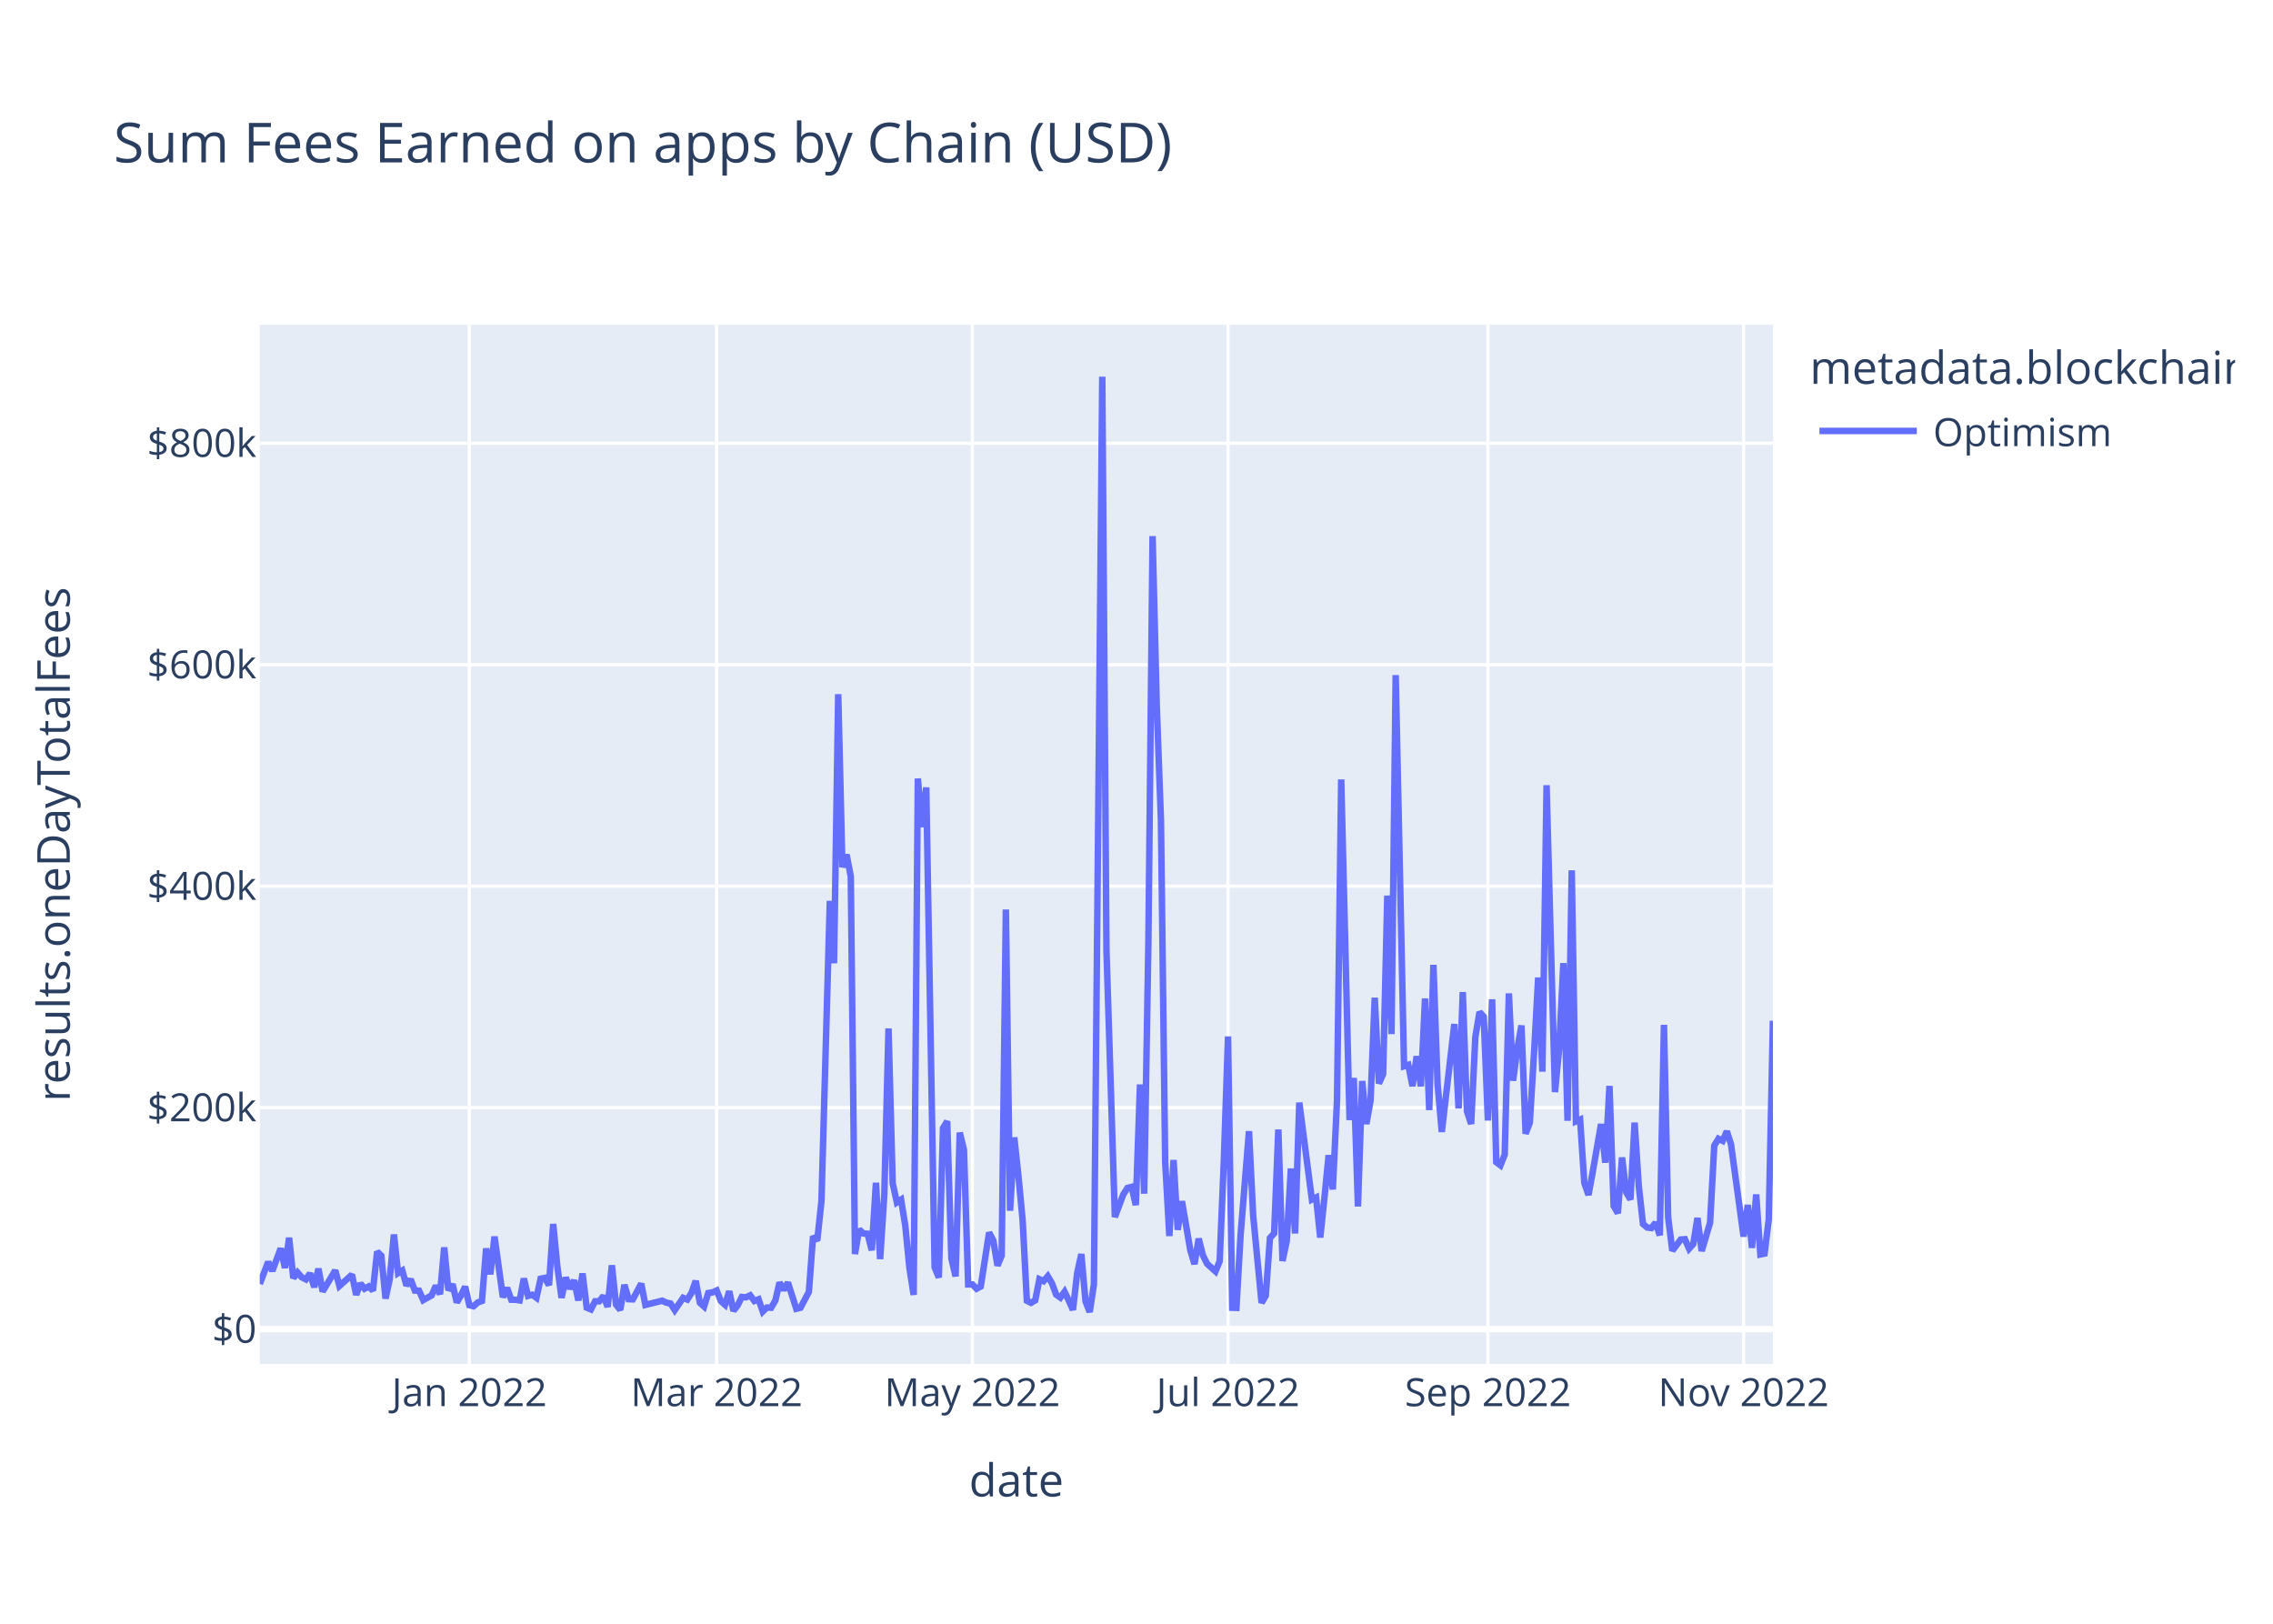
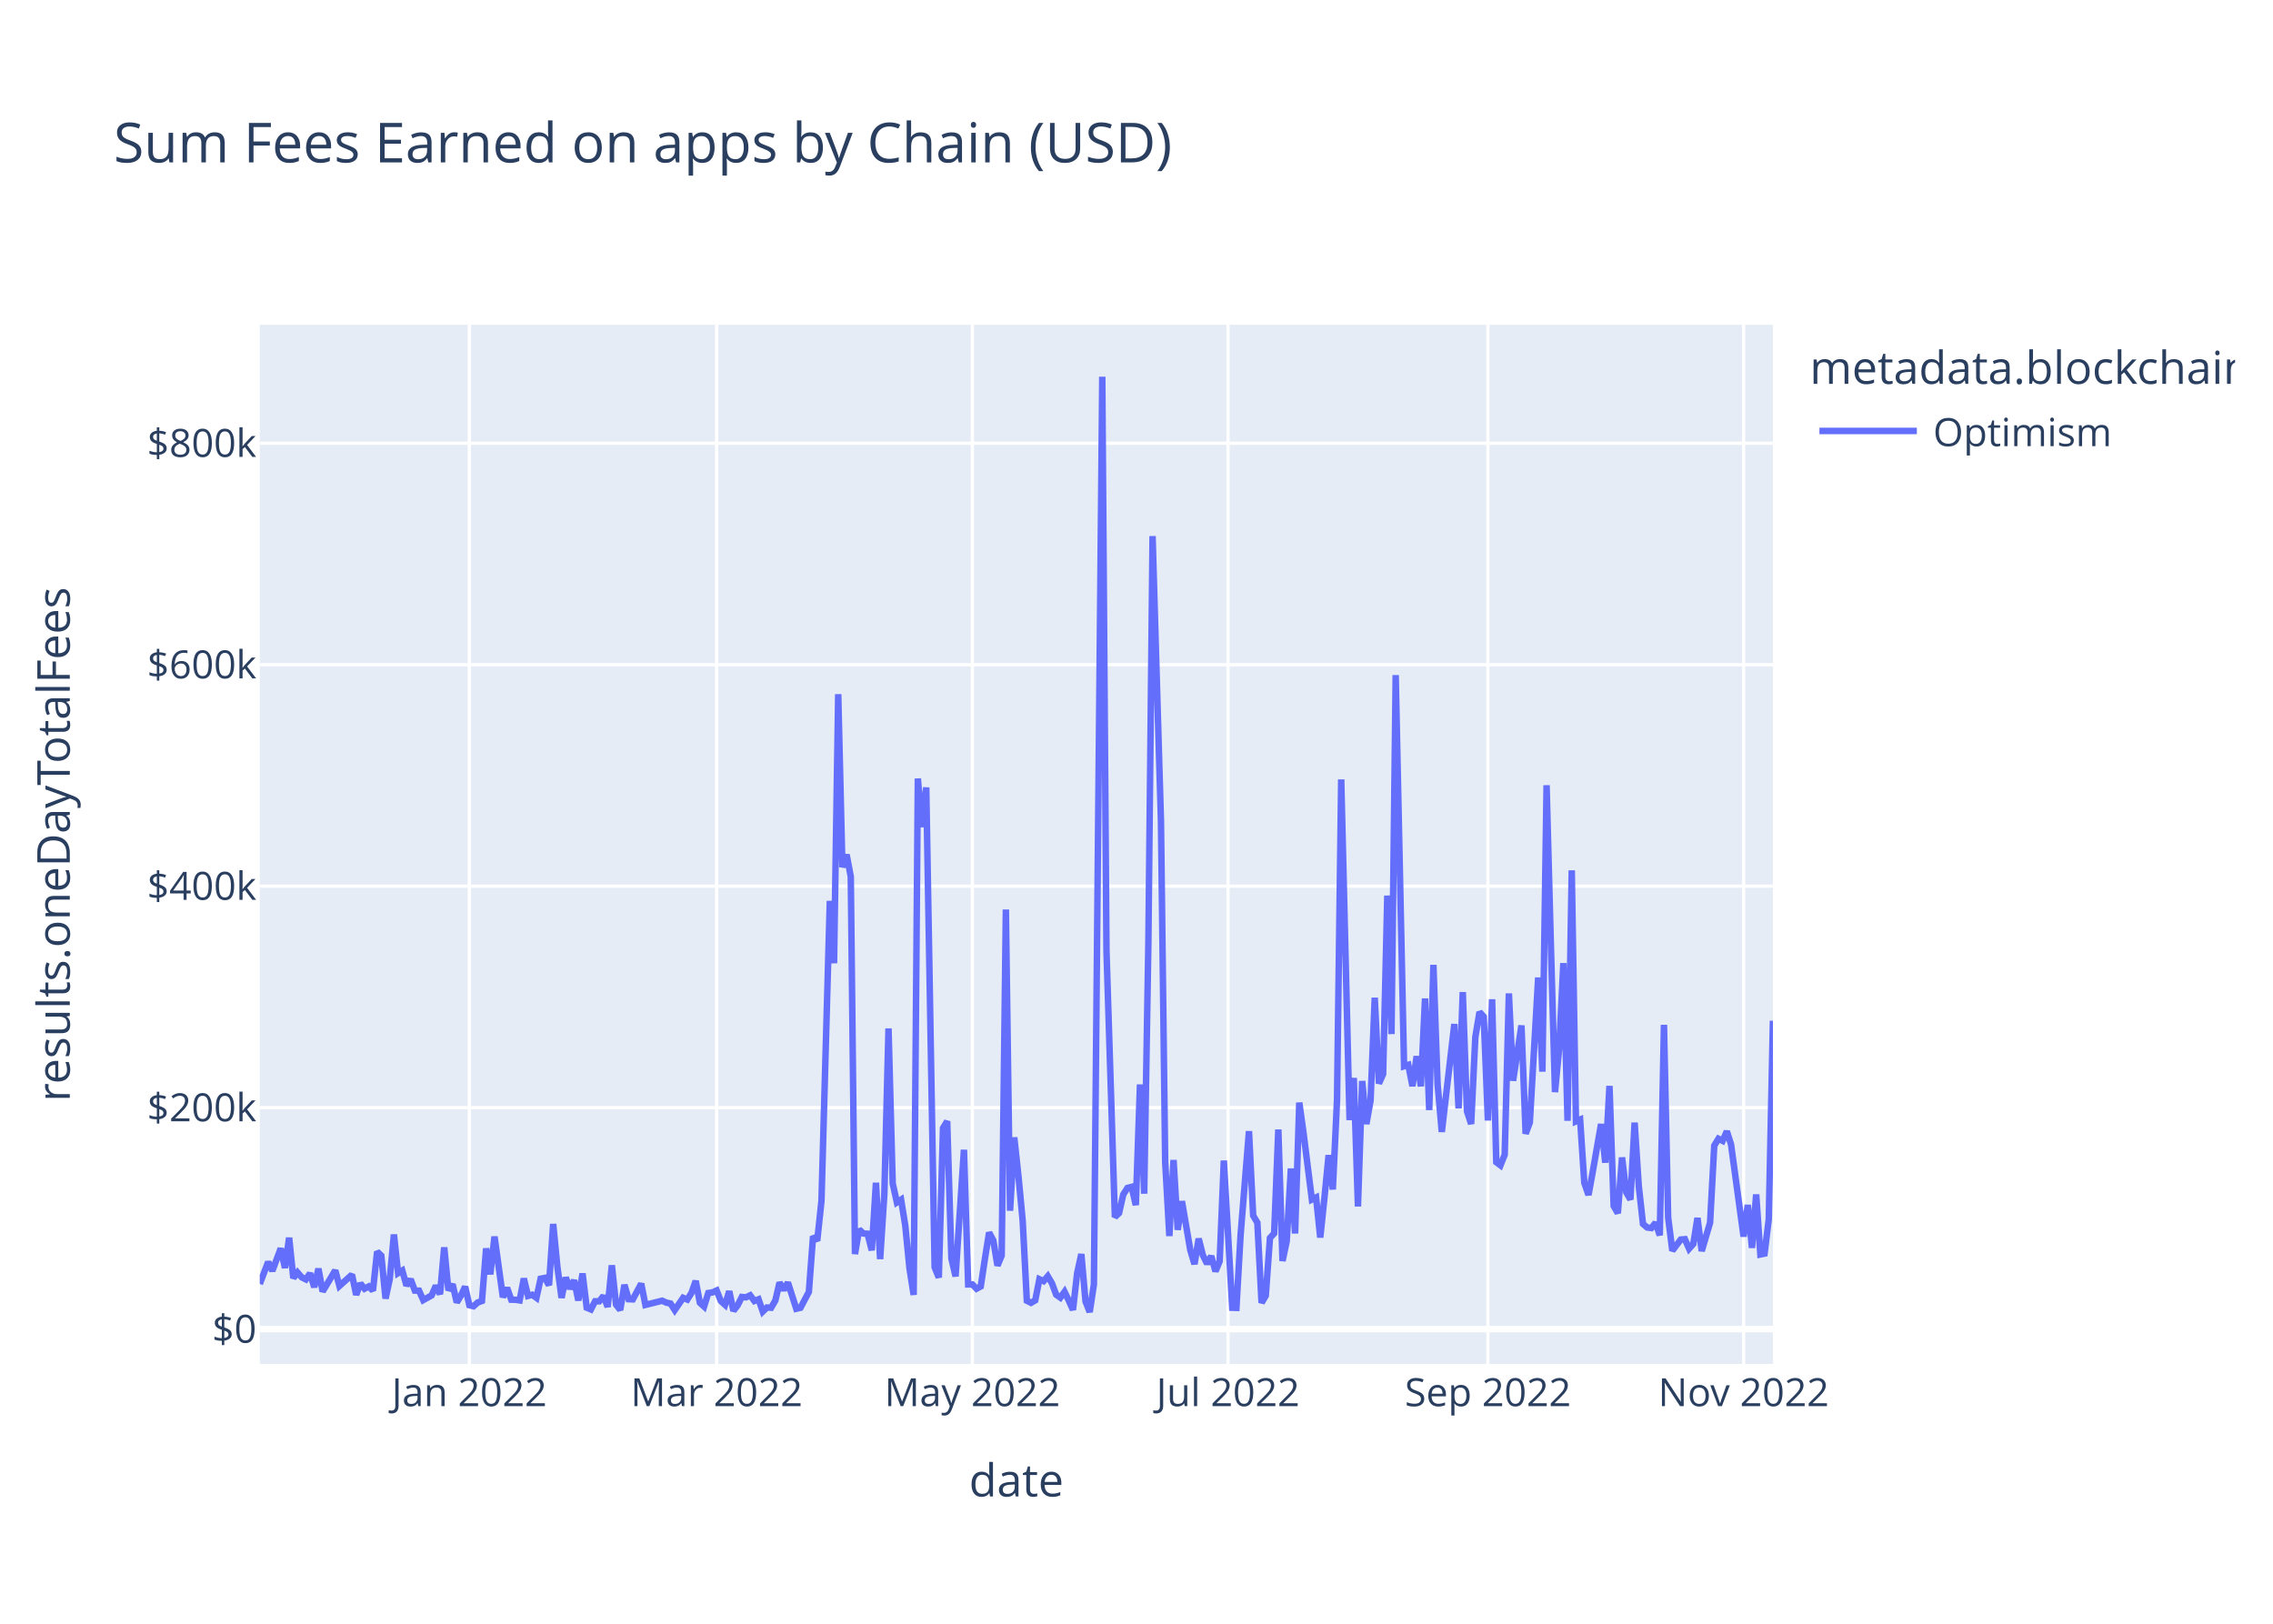
<svg xmlns="http://www.w3.org/2000/svg" class="main-svg" width="700" height="500" style="" viewBox="0 0 700 500">
  <rect x="0" y="0" width="700" height="500" style="fill: rgb(255, 255, 255); fill-opacity: 1;" />
-   <defs id="defs-d40bf3">
+   <defs id="defs-4f743a">
    <g class="clips">
-       <clipPath id="clipd40bf3xyplot" class="plotclip">
+       <clipPath id="clip4f743axyplot" class="plotclip">
        <rect width="466" height="320" />
      </clipPath>
-       <clipPath class="axesclip" id="clipd40bf3x">
+       <clipPath class="axesclip" id="clip4f743ax">
        <rect x="80" y="0" width="466" height="500" />
      </clipPath>
-       <clipPath class="axesclip" id="clipd40bf3y">
+       <clipPath class="axesclip" id="clip4f743ay">
        <rect x="0" y="100" width="700" height="320" />
      </clipPath>
-       <clipPath class="axesclip" id="clipd40bf3xy">
+       <clipPath class="axesclip" id="clip4f743axy">
        <rect x="80" y="100" width="466" height="320" />
      </clipPath>
    </g>
    <g class="gradients" />
    <g class="patterns" />
  </defs>
  <g class="bglayer">
    <rect class="bg" x="80" y="100" width="466" height="320" style="fill: rgb(229, 236, 246); fill-opacity: 1; stroke-width: 0;" />
  </g>
  <g class="layer-below">
    <g class="imagelayer" />
    <g class="shapelayer" />
  </g>
  <g class="cartesianlayer">
    <g class="subplot xy">
      <g class="layer-subplot">
        <g class="shapelayer" />
        <g class="imagelayer" />
      </g>
      <g class="minor-gridlayer">
        <g class="x" />
        <g class="y" />
      </g>
      <g class="gridlayer">
        <g class="x">
          <path class="xgrid crisp" transform="translate(144.54,0)" d="M0,100v320" style="stroke: rgb(255, 255, 255); stroke-opacity: 1; stroke-width: 1px;" />
          <path class="xgrid crisp" transform="translate(220.7,0)" d="M0,100v320" style="stroke: rgb(255, 255, 255); stroke-opacity: 1; stroke-width: 1px;" />
          <path class="xgrid crisp" transform="translate(299.45,0)" d="M0,100v320" style="stroke: rgb(255, 255, 255); stroke-opacity: 1; stroke-width: 1px;" />
          <path class="xgrid crisp" transform="translate(378.19,0)" d="M0,100v320" style="stroke: rgb(255, 255, 255); stroke-opacity: 1; stroke-width: 1px;" />
          <path class="xgrid crisp" transform="translate(458.22,0)" d="M0,100v320" style="stroke: rgb(255, 255, 255); stroke-opacity: 1; stroke-width: 1px;" />
          <path class="xgrid crisp" transform="translate(536.96,0)" d="M0,100v320" style="stroke: rgb(255, 255, 255); stroke-opacity: 1; stroke-width: 1px;" />
        </g>
        <g class="y">
          <path class="ygrid crisp" transform="translate(0,341.08)" d="M80,0h466" style="stroke: rgb(255, 255, 255); stroke-opacity: 1; stroke-width: 1px;" />
          <path class="ygrid crisp" transform="translate(0,272.88)" d="M80,0h466" style="stroke: rgb(255, 255, 255); stroke-opacity: 1; stroke-width: 1px;" />
          <path class="ygrid crisp" transform="translate(0,204.69)" d="M80,0h466" style="stroke: rgb(255, 255, 255); stroke-opacity: 1; stroke-width: 1px;" />
          <path class="ygrid crisp" transform="translate(0,136.49)" d="M80,0h466" style="stroke: rgb(255, 255, 255); stroke-opacity: 1; stroke-width: 1px;" />
        </g>
      </g>
      <g class="zerolinelayer">
        <path class="yzl zl crisp" transform="translate(0,409.28)" d="M80,0h466" style="stroke: rgb(255, 255, 255); stroke-opacity: 1; stroke-width: 2px;" />
      </g>
      <path class="xlines-below" />
      <path class="ylines-below" />
      <g class="overlines-below" />
      <g class="xaxislayer-below" />
      <g class="yaxislayer-below" />
      <g class="overaxes-below" />
-       <g class="plot" transform="translate(80,100)" clip-path="url(#clipd40bf3xyplot)">
+       <g class="plot" transform="translate(80,100)" clip-path="url(#clip4f743axyplot)">
        <g class="scatterlayer mlayer">
-           <g class="trace scatter tracedbb191" style="stroke-miterlimit: 2; opacity: 1;">
+           <g class="trace scatter traceba6efe" style="stroke-miterlimit: 2; opacity: 1;">
            <g class="fills" />
            <g class="errorbars" />
            <g class="lines">
-               <path class="js-line" d="M0,295.36L2.58,288.59L3.87,291.34L6.45,284.43L7.75,290.43L9.04,281.13L10.33,293.58L11.62,291.83L12.91,293.32L14.2,293.96L15.49,292.11L16.78,296.36L18.07,290.66L19.36,297.69L20.65,295.54L23.24,291.19L24.53,295.99L28.4,292.51L29.69,298.72L30.98,295.22L32.27,296.83L33.56,296.14L34.85,297.42L36.14,285.43L37.43,286.66L38.73,299.87L40.02,293.92L41.31,280.14L42.6,292.04L43.89,291.25L45.18,295.86L46.47,293.93L47.76,297.41L49.05,297.44L50.34,300.34L52.93,298.89L54.22,295.92L55.51,298.52L56.8,284.11L58.09,297.31L59.38,295.47L60.67,301.05L61.96,298.94L63.25,296.2L64.54,301.91L65.83,302.23L67.12,301.08L68.42,300.61L69.71,284.42L71,292.4L72.29,280.78L74.87,299.45L76.16,296.58L77.45,300.22L78.74,300.24L80.03,300.43L81.32,293.69L82.61,299.05L83.91,298.69L85.2,299.63L86.49,293.76L87.78,293.51L89.07,295.75L90.36,276.9L91.65,290.07L92.94,299.64L94.23,293.38L95.52,296.84L96.81,294.23L98.11,300.45L99.4,292.14L100.69,302.68L101.98,303.21L103.27,300.7L104.56,300.7L105.85,299.05L107.14,302.43L108.43,289.63L109.72,301.72L111.01,303.37L112.3,295.64L113.6,300.06L114.89,300.11L117.47,295.28L118.76,301.82L123.92,300.53L125.21,301.12L126.5,301.4L127.8,303.42L130.38,299.64L131.67,300.17L132.96,298.11L134.25,294.43L135.54,301.16L136.83,302.33L138.12,298.17L139.41,297.97L140.7,297.38L141.99,300.62L143.29,301.79L144.58,297.62L145.87,303.63L147.16,301.96L148.45,299.38L149.74,299.49L151.03,298.87L152.32,300.61L153.61,300.1L154.9,303.87L156.19,302.62L157.48,302.69L158.78,300.47L160.07,294.93L161.36,297.22L162.65,294.94L165.23,303.01L166.52,302.7L169.1,297.82L170.39,280.69L171.68,282.05L172.98,269.8L175.56,177.42L176.85,196.61L178.14,113.76L179.43,167.03L180.72,163.17L182.01,169.92L183.3,286.16L184.59,278.6L185.88,279.82L187.17,279.91L188.47,285L189.76,264.21L191.05,287.71L192.34,267.8L193.63,216.69L194.92,264.42L196.21,270.26L197.5,269.42L198.79,277.4L200.08,290.48L201.37,298.74L202.66,139.73L203.96,154.68L205.25,142.47L207.83,290.23L209.12,293.39L210.41,247.38L211.7,245.26L212.99,287.48L214.28,293.03L215.57,248.76L216.86,254.05L218.16,295.52L219.45,295.51L220.74,296.83L222.03,296.14L224.61,279.54L225.9,281.96L227.19,289.72L228.48,286.64L229.77,180.07L231.06,272.82L232.35,250.24L233.65,262.2L234.94,275.83L236.23,300.53L237.52,301.18L238.81,300.42L240.1,293.91L241.39,294.5L242.68,292.99L243.97,295.18L245.26,298.67L246.55,299.58L247.84,297.78L249.14,300.46L250.43,303.35L251.72,292.06L253.01,286.17L254.3,300.76L255.59,304L256.88,295.52L259.46,16L260.75,192.62L263.34,274.77L265.92,267.84L267.21,265.81L268.5,265.48L269.79,271.09L271.08,233.95L272.37,267.57L273.66,190.2L274.95,65.08L276.24,117.15L277.53,152.69L278.83,257.76L280.12,280.62L281.41,257.2L282.7,278.7L283.99,269.9L286.57,284.96L287.86,289.26L289.15,281.42L290.44,286.51L291.73,289.15L294.32,291.48L295.61,288.38L296.9,257.38L298.19,219.15L299.48,302.7L300.77,302.74L302.06,280.24L304.64,248.32L305.93,274.32L308.52,301.18L309.81,298.99L311.1,281.21L312.39,279.8L313.68,247.82L314.97,288.29L316.26,282.2L317.55,259.82L318.84,279.82L320.13,239.53L324.01,269.37L325.3,268.74L326.59,281.07L327.88,268.81L329.17,255.72L330.46,266.27L331.75,238.8L333.04,140.01L335.62,244.9L336.91,231.94L338.2,271.5L339.5,232.88L340.79,246.13L342.08,238.9L343.37,207.22L344.66,233.64L345.95,230.74L347.24,175.78L348.53,218.42L349.82,107.89L352.4,228.32L353.7,227.91L354.99,234.44L356.28,225.25L357.57,234.51L358.86,207.46L360.15,241.83L361.44,197.11L362.73,233.89L364.02,248.55L367.89,215.33L369.19,241.31L370.48,205.5L371.77,242.17L373.06,246.1L374.35,219.33L375.64,211.64L376.93,213.07L378.22,245.04L379.51,207.71L380.8,257.87L382.09,258.84L383.39,255.56L384.68,205.91L385.97,232.79L387.26,223.07L388.55,215.77L389.84,249.11L391.13,245.66L392.42,224.45L393.71,201.01L395,229.99L396.29,141.8L397.58,189.8L398.88,236.29L400.17,222.74L401.46,196.57L402.75,245.13L404.04,168.01L405.33,245.31L406.62,244.75L407.91,264.24L409.2,267.97L410.49,260.91L413.07,246.13L414.37,258.03L415.66,234.39L416.95,271.37L418.24,273.59L419.53,256.42L420.82,267.13L422.11,269.37L423.4,245.69L424.69,265.32L425.98,276.89L427.27,277.98L428.57,278.15L429.86,276.5L431.15,280.4L432.44,215.59L433.73,274.94L435.02,285.13L437.6,281.7L438.89,281.59L440.18,284.51L441.47,283.06L442.76,275.05L444.06,285.23L446.64,276.5L447.93,252.77L449.22,250.66L450.51,251.3L451.8,248.35L453.09,252.38L456.96,280.78L458.25,271.04L459.55,284.26L460.84,267.81L462.13,286.29L463.42,286.02L464.71,275.5L466,214.32" style="vector-effect: non-scaling-stroke; fill: none; stroke: rgb(99, 110, 250); stroke-opacity: 1; stroke-width: 2px; opacity: 1;" />
+               <path class="js-line" d="M0,295.36L2.58,288.59L3.87,291.34L6.45,284.43L7.75,290.43L9.04,281.13L10.33,293.58L11.62,291.83L12.91,293.32L14.2,293.96L15.49,292.11L16.78,296.36L18.07,290.66L19.36,297.69L20.65,295.54L23.24,291.19L24.53,295.99L28.4,292.51L29.69,298.72L30.98,295.22L32.27,296.83L33.56,296.14L34.85,297.42L36.14,285.43L37.43,286.66L38.73,299.87L40.02,293.92L41.31,280.14L42.6,292.04L43.89,291.25L45.18,295.86L46.47,293.93L47.76,297.41L49.05,297.44L50.34,300.34L52.93,298.89L54.22,295.92L55.51,298.52L56.8,284.11L58.09,297.31L59.38,295.47L60.67,301.05L61.96,298.94L63.25,296.2L64.54,301.91L65.83,302.23L67.12,301.08L68.42,300.61L69.71,284.42L71,292.4L72.29,280.78L74.87,299.45L76.16,296.58L77.45,300.22L78.74,300.24L80.03,300.43L81.32,293.69L82.61,299.05L83.91,298.69L85.2,299.63L86.49,293.76L87.78,293.51L89.07,295.75L90.36,276.9L91.65,290.07L92.94,299.64L94.23,293.38L95.52,296.84L96.81,294.23L98.11,300.45L99.4,292.14L100.69,302.68L101.98,303.21L103.27,300.7L104.56,300.7L105.85,299.05L107.14,302.43L108.43,289.63L109.72,301.72L111.01,303.37L112.3,295.64L113.6,300.06L114.89,300.11L117.47,295.28L118.76,301.82L123.92,300.53L125.21,301.12L126.5,301.4L127.8,303.42L130.38,299.64L131.67,300.17L132.96,298.11L134.25,294.43L135.54,301.16L136.83,302.33L138.12,298.17L139.41,297.97L140.7,297.38L141.99,300.62L143.29,301.79L144.58,297.62L145.87,303.63L147.16,301.96L148.45,299.38L149.74,299.49L151.03,298.87L152.32,300.61L153.61,300.1L154.9,303.87L156.19,302.62L157.48,302.69L158.78,300.47L160.07,294.93L161.36,297.22L162.65,294.94L165.23,303.01L166.52,302.7L169.1,297.82L170.39,280.69L171.68,282.05L172.98,269.8L175.56,177.42L176.85,196.61L178.14,113.76L179.43,167.03L180.72,163.17L182.01,169.92L183.3,286.16L184.59,278.6L185.88,279.82L187.17,279.91L188.47,285L189.76,264.21L191.05,287.71L192.34,267.8L193.63,216.69L194.92,264.42L196.21,270.26L197.5,269.42L198.79,277.4L200.08,290.48L201.37,298.74L202.66,139.73L203.96,154.68L205.25,142.47L207.83,290.23L209.12,293.39L210.41,247.38L211.7,245.26L212.99,287.48L214.28,293.03L216.86,254.05L218.16,295.52L219.45,295.51L220.74,296.83L222.03,296.14L223.32,287.59L224.61,279.54L225.9,281.96L227.19,289.72L228.48,286.64L229.77,180.07L231.06,272.82L232.35,250.24L233.65,262.2L234.94,275.83L236.23,300.53L237.52,301.18L238.81,300.42L240.1,293.91L241.39,294.5L242.68,292.99L243.97,295.18L245.26,298.67L246.55,299.58L247.84,297.78L249.14,300.46L250.43,303.35L251.72,292.06L253.01,286.17L254.3,300.76L255.59,304L256.88,295.52L259.46,16L260.75,192.62L263.34,274.77L264.63,273.54L265.92,267.84L267.21,265.81L268.5,265.48L269.79,271.09L271.08,233.95L272.37,267.57L273.66,190.2L274.95,65.08L277.53,152.69L278.83,257.76L280.12,280.62L281.41,257.2L282.7,278.7L283.99,269.9L286.57,284.96L287.86,289.26L289.15,281.42L290.44,286.51L291.73,289.15L293.02,286.79L294.32,291.48L295.61,288.38L296.9,257.38L299.48,302.7L300.77,302.74L302.06,280.24L304.64,248.32L305.93,274.32L307.22,276.5L308.52,301.18L309.81,298.99L311.1,281.21L312.39,279.8L313.68,247.82L314.97,288.29L316.26,282.2L317.55,259.82L318.84,279.82L320.13,239.53L321.42,248.76L324.01,269.37L325.3,268.74L326.59,281.07L327.88,268.81L329.17,255.72L330.46,266.27L331.75,238.8L333.04,140.01L335.62,244.9L336.91,231.94L338.2,271.5L339.5,232.88L340.79,246.13L342.08,238.9L343.37,207.22L344.66,233.64L345.95,230.74L347.24,175.78L348.53,218.42L349.82,107.89L352.4,228.32L353.7,227.91L354.99,234.44L356.28,225.25L357.57,234.51L358.86,207.46L360.15,241.83L361.44,197.11L362.73,233.89L364.02,248.55L367.89,215.33L369.19,241.31L370.48,205.5L371.77,242.17L373.06,246.1L374.35,219.33L375.64,211.64L376.93,213.07L378.22,245.04L379.51,207.71L380.8,257.87L382.09,258.84L383.39,255.56L384.68,205.91L385.97,232.79L388.55,215.77L389.84,249.11L391.13,245.66L393.71,201.01L395,229.99L396.29,141.8L397.58,189.8L398.88,236.29L400.17,222.74L401.46,196.57L402.75,245.13L404.04,168.01L405.33,245.31L406.62,244.75L407.91,264.24L409.2,267.97L410.49,260.91L413.07,246.13L414.37,258.03L415.66,234.39L416.95,271.37L418.24,273.59L419.53,256.42L420.82,267.13L422.11,269.37L423.4,245.69L424.69,265.32L425.98,276.89L427.27,277.98L428.57,278.15L429.86,276.5L431.15,280.4L432.44,215.59L433.73,274.94L435.02,285.13L437.6,281.7L438.89,281.59L440.18,284.51L441.47,283.06L442.76,275.05L444.06,285.23L446.64,276.5L447.93,252.77L449.22,250.66L450.51,251.3L451.8,248.35L453.09,252.38L456.96,280.78L458.25,271.04L459.55,284.26L460.84,267.81L462.13,286.29L463.42,286.02L464.71,275.5L466,214.32" style="vector-effect: non-scaling-stroke; fill: none; stroke: rgb(99, 110, 250); stroke-opacity: 1; stroke-width: 2px; opacity: 1;" />
            </g>
            <g class="points" />
            <g class="text" />
          </g>
        </g>
      </g>
      <g class="overplot" />
      <path class="xlines-above crisp" d="M0,0" style="fill: none;" />
      <path class="ylines-above crisp" d="M0,0" style="fill: none;" />
      <g class="overlines-above" />
      <g class="xaxislayer-above">
        <g class="xtick">
          <text text-anchor="middle" x="0" y="433" transform="translate(144.54,0)" style="font-family: 'Open Sans', verdana, arial, sans-serif; font-size: 12px; fill: rgb(42, 63, 95); fill-opacity: 1; white-space: pre; opacity: 1;">Jan 2022</text>
        </g>
        <g class="xtick">
          <text text-anchor="middle" x="0" y="433" style="font-family: 'Open Sans', verdana, arial, sans-serif; font-size: 12px; fill: rgb(42, 63, 95); fill-opacity: 1; white-space: pre; opacity: 1;" transform="translate(220.7,0)">Mar 2022</text>
        </g>
        <g class="xtick">
          <text text-anchor="middle" x="0" y="433" style="font-family: 'Open Sans', verdana, arial, sans-serif; font-size: 12px; fill: rgb(42, 63, 95); fill-opacity: 1; white-space: pre; opacity: 1;" transform="translate(299.45,0)">May 2022</text>
        </g>
        <g class="xtick">
          <text text-anchor="middle" x="0" y="433" style="font-family: 'Open Sans', verdana, arial, sans-serif; font-size: 12px; fill: rgb(42, 63, 95); fill-opacity: 1; white-space: pre; opacity: 1;" transform="translate(378.19,0)">Jul 2022</text>
        </g>
        <g class="xtick">
          <text text-anchor="middle" x="0" y="433" style="font-family: 'Open Sans', verdana, arial, sans-serif; font-size: 12px; fill: rgb(42, 63, 95); fill-opacity: 1; white-space: pre; opacity: 1;" transform="translate(458.22,0)">Sep 2022</text>
        </g>
        <g class="xtick">
          <text text-anchor="middle" x="0" y="433" style="font-family: 'Open Sans', verdana, arial, sans-serif; font-size: 12px; fill: rgb(42, 63, 95); fill-opacity: 1; white-space: pre; opacity: 1;" transform="translate(536.96,0)">Nov 2022</text>
        </g>
      </g>
      <g class="yaxislayer-above">
        <g class="ytick">
          <text text-anchor="end" x="79" y="4.2" transform="translate(0,409.28)" style="font-family: 'Open Sans', verdana, arial, sans-serif; font-size: 12px; fill: rgb(42, 63, 95); fill-opacity: 1; white-space: pre; opacity: 1;">$0</text>
        </g>
        <g class="ytick">
          <text text-anchor="end" x="79" y="4.2" style="font-family: 'Open Sans', verdana, arial, sans-serif; font-size: 12px; fill: rgb(42, 63, 95); fill-opacity: 1; white-space: pre; opacity: 1;" transform="translate(0,341.08)">$200k</text>
        </g>
        <g class="ytick">
          <text text-anchor="end" x="79" y="4.2" style="font-family: 'Open Sans', verdana, arial, sans-serif; font-size: 12px; fill: rgb(42, 63, 95); fill-opacity: 1; white-space: pre; opacity: 1;" transform="translate(0,272.88)">$400k</text>
        </g>
        <g class="ytick">
          <text text-anchor="end" x="79" y="4.2" style="font-family: 'Open Sans', verdana, arial, sans-serif; font-size: 12px; fill: rgb(42, 63, 95); fill-opacity: 1; white-space: pre; opacity: 1;" transform="translate(0,204.69)">$600k</text>
        </g>
        <g class="ytick">
          <text text-anchor="end" x="79" y="4.2" style="font-family: 'Open Sans', verdana, arial, sans-serif; font-size: 12px; fill: rgb(42, 63, 95); fill-opacity: 1; white-space: pre; opacity: 1;" transform="translate(0,136.49)">$800k</text>
        </g>
      </g>
      <g class="overaxes-above" />
    </g>
  </g>
  <g class="polarlayer" />
  <g class="smithlayer" />
  <g class="ternarylayer" />
  <g class="geolayer" />
  <g class="funnelarealayer" />
  <g class="pielayer" />
  <g class="iciclelayer" />
  <g class="treemaplayer" />
  <g class="sunburstlayer" />
  <g class="glimages" />
-   <defs id="topdefs-d40bf3">
+   <defs id="topdefs-4f743a">
    <g class="clips" />
-     <clipPath id="legendd40bf3">
+     <clipPath id="legend4f743a">
      <rect width="133" height="48" x="0" y="0" />
    </clipPath>
  </defs>
  <g class="layer-above">
    <g class="imagelayer" />
    <g class="shapelayer" />
  </g>
  <g class="infolayer">
    <g class="legend" pointer-events="all" transform="translate(555.32,100)">
      <rect class="bg" shape-rendering="crispEdges" style="stroke: rgb(68, 68, 68); stroke-opacity: 1; fill: rgb(255, 255, 255); fill-opacity: 1; stroke-width: 0px;" width="133" height="48" x="0" y="0" />
-       <g class="scrollbox" transform="" clip-path="url(#legendd40bf3)">
+       <g class="scrollbox" transform="" clip-path="url(#legend4f743a)">
        <text class="legendtitletext" text-anchor="start" x="2" y="18.2" style="font-family: 'Open Sans', verdana, arial, sans-serif; font-size: 14px; fill: rgb(42, 63, 95); fill-opacity: 1; white-space: pre;">metadata.blockchain</text>
        <g class="groups" transform="">
          <g class="traces" transform="translate(0,32.7)" style="opacity: 1;">
            <text class="legendtext" text-anchor="start" x="40" y="4.68" style="font-family: 'Open Sans', verdana, arial, sans-serif; font-size: 12px; fill: rgb(42, 63, 95); fill-opacity: 1; white-space: pre;">Optimism</text>
            <g class="layers" style="opacity: 1;">
              <g class="legendfill" />
              <g class="legendlines">
                <path class="js-line" d="M5,0h30" style="fill: none; stroke: rgb(99, 110, 250); stroke-opacity: 1; stroke-width: 2px;" />
              </g>
              <g class="legendsymbols">
                <g class="legendpoints" />
              </g>
            </g>
            <rect class="legendtoggle" x="0" y="-9.5" width="90.672" height="19" style="fill: rgb(0, 0, 0); fill-opacity: 0;" />
          </g>
        </g>
      </g>
      <rect class="scrollbar" rx="20" ry="3" width="0" height="0" style="fill: rgb(128, 139, 164); fill-opacity: 1;" x="0" y="0" />
    </g>
    <g class="g-gtitle">
      <text class="gtitle" x="35" y="50" text-anchor="start" dy="0em" style="font-family: 'Open Sans', verdana, arial, sans-serif; font-size: 17px; fill: rgb(42, 63, 95); opacity: 1; font-weight: normal; white-space: pre;">Sum Fees Earned on apps by Chain (USD)</text>
    </g>
    <g class="g-xtitle">
      <text class="xtitle" x="313" y="460.8" text-anchor="middle" style="font-family: 'Open Sans', verdana, arial, sans-serif; font-size: 14px; fill: rgb(42, 63, 95); opacity: 1; font-weight: normal; white-space: pre;">date</text>
    </g>
    <g class="g-ytitle">
      <text class="ytitle" transform="rotate(-90,21.49688,260)" x="21.497" y="260" text-anchor="middle" style="font-family: 'Open Sans', verdana, arial, sans-serif; font-size: 14px; fill: rgb(42, 63, 95); opacity: 1; font-weight: normal; white-space: pre;">results.oneDayTotalFees</text>
    </g>
  </g>
</svg>
